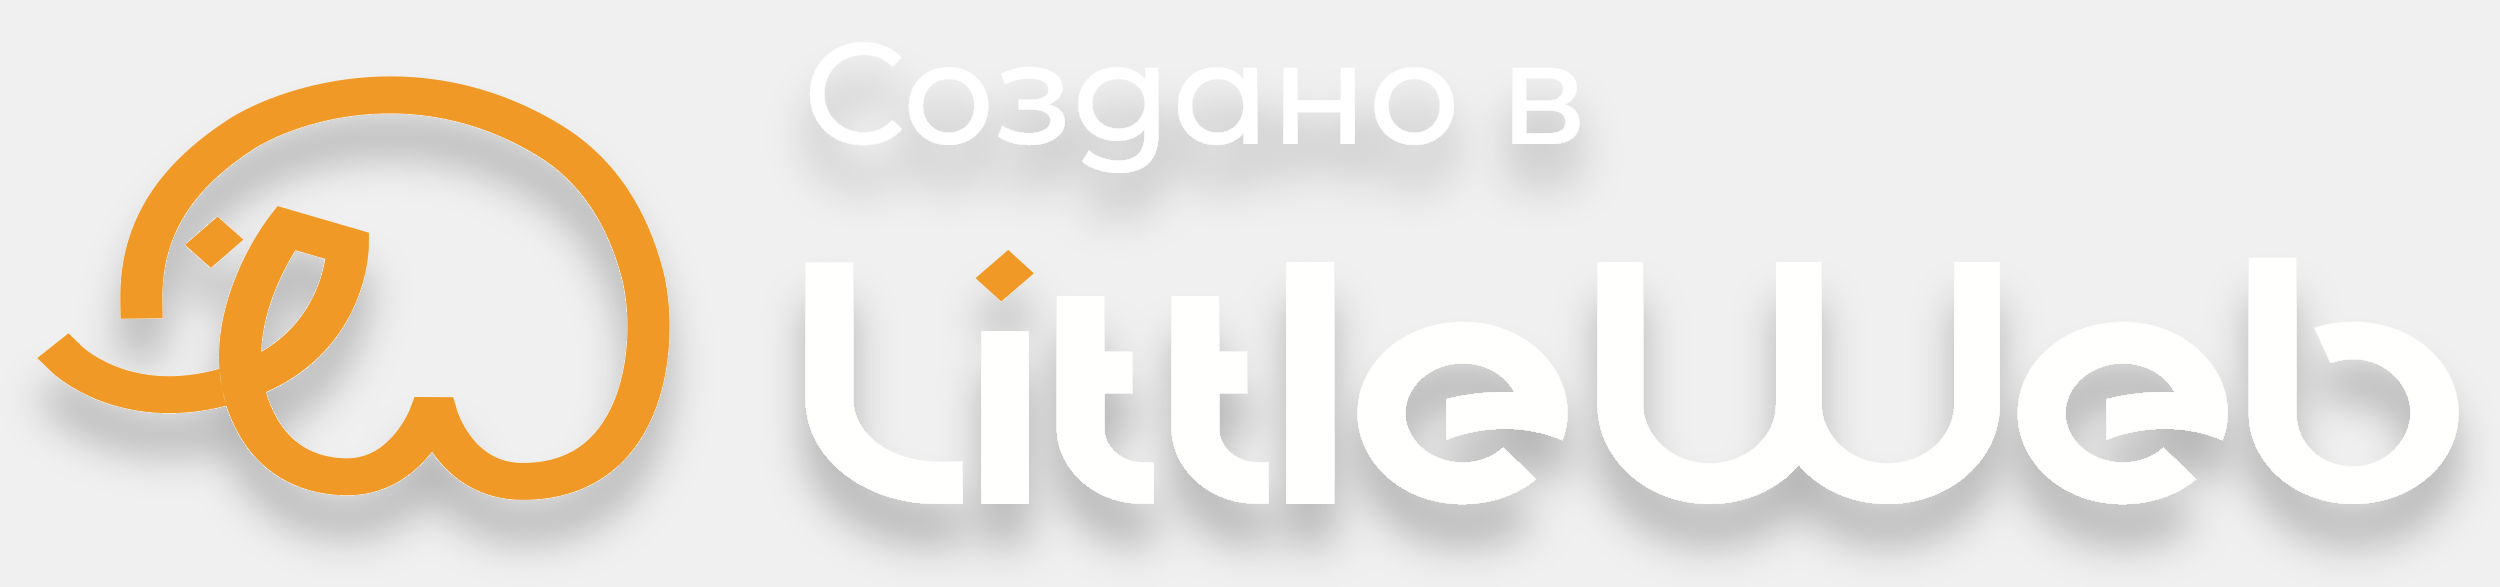
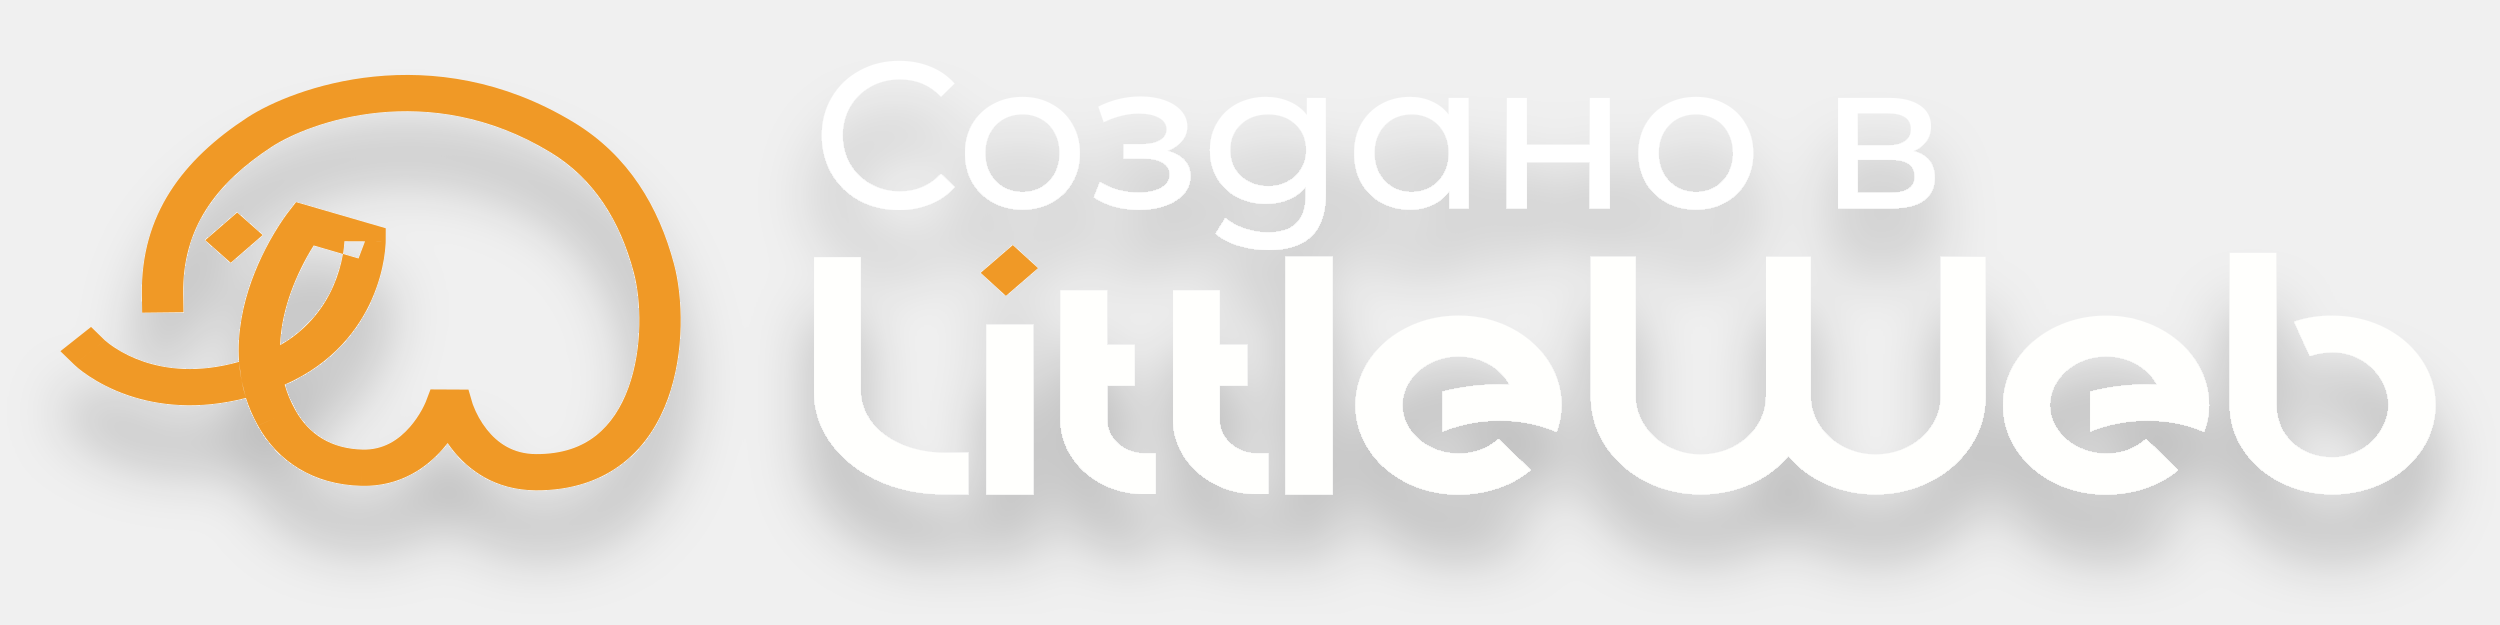
- <svg xmlns="http://www.w3.org/2000/svg" width="243" height="57" fill="none">
+ <svg xmlns="http://www.w3.org/2000/svg" width="168" height="42" fill="none">
  <g filter="url(#a)">
-     <path d="M223.203 25.054v15.06c0 3.089 2.387 5.208 5.558 5.208 3.222 0 5.557-2.619 5.557-5.207 0-2.558-2.233-5.207-5.557-5.207-.802 0-1.552.136-2.234.363a169.39 169.39 0 0 1-1.551-3.39c1.176-.409 2.421-.606 3.785-.606 5.864 0 10.211 4.072 10.211 8.84 0 4.98-4.654 8.87-10.211 8.87-5.643 0-10.178-3.936-10.178-8.87v-15.06h4.62ZM206.317 31.275c.801 0 1.517.06 2.199.197l.375.06c.119.031.273.061.375.107 4.194 1.074 7.262 4.465 7.262 8.506 0 .242-.034.47-.034.712a7.252 7.252 0 0 1-.46 1.922c-1.705-.742-3.597-1.105-5.609-1.105s-3.904.363-5.677 1.075v-3.936a22.679 22.679 0 0 1 5.643-.711c.341 0 .648.03.989.03-.716-1.438-2.54-2.815-5.063-2.815-3.069 0-5.558 2.18-5.558 4.843 0 2.695 2.574 4.799 5.558 4.799 1.551 0 2.881-.47 3.972-1.438l3.171 3.057C211.687 48.062 209.181 49 206.3 49c-5.746 0-10.178-4.026-10.178-8.84 0-4.964 4.552-8.885 10.195-8.885ZM155.274 25.463h4.433v13.834c0 3.058 2.796 5.737 6.461 5.737 3.597 0 6.461-2.543 6.461-5.737V25.463h4.432v13.834c0 3.058 2.762 5.737 6.427 5.737 3.598 0 6.462-2.543 6.462-5.737V25.463h4.432v13.834c0 5.434-4.944 9.688-10.894 9.688-3.528 0-6.648-1.453-8.643-3.815-2.028 2.377-5.148 3.815-8.677 3.815-6.035 0-10.894-4.314-10.894-9.688V25.463ZM142.15 31.275c.801 0 1.517.06 2.199.197l.375.06c.119.031.273.061.375.107 4.194 1.074 7.262 4.465 7.262 8.506 0 .242-.034.47-.034.712a7.252 7.252 0 0 1-.46 1.922c-1.705-.742-3.597-1.105-5.609-1.105s-3.904.363-5.677 1.075v-3.936a22.679 22.679 0 0 1 5.643-.711c.341 0 .648.03.989.03-.716-1.438-2.54-2.815-5.063-2.815-3.069 0-5.558 2.18-5.558 4.843 0 2.695 2.574 4.799 5.558 4.799 1.551 0 2.881-.47 3.972-1.438l3.171 3.057c-1.773 1.484-4.279 2.422-7.16 2.422-5.746 0-10.178-4.026-10.178-8.84 0-4.964 4.552-8.885 10.195-8.885ZM125.021 48.985V25.463h4.655v23.522h-4.655ZM113.875 28.779h4.62v5.403h2.728v4.026h-2.728v3.467c0 1.786 1.671 3.254 3.665 3.254h1.142v4.026h-1.142c-4.586 0-8.285-3.36-8.285-7.386v-12.79ZM102.718 28.779h4.62v5.403h2.727v4.026h-2.727v3.467c0 1.786 1.67 3.254 3.665 3.254h1.142v4.026h-1.142c-4.586 0-8.285-3.36-8.285-7.386v-12.79ZM100.007 32.183v16.801h-4.62V32.183h4.62Z" fill="#FFFFFD" />
-     <path fill-rule="evenodd" clip-rule="evenodd" d="m100.494 26.569-3.181 2.745-2.496-2.279 3.181-2.745 2.496 2.279Z" fill="#F09926" />
-     <path d="M78.307 25.493h4.62v13.199c0 3.663 3.75 6.175 8.404 6.175h2.233v4.102h-2.54c-7.04 0-12.717-4.495-12.717-10.08V25.493Z" fill="#FFFFFD" />
-     <path fill-rule="evenodd" clip-rule="evenodd" d="M54.487 12.122c-14.078-8.534-27.881-3.395-32.351-.473l1.222 1.44-1.223-1.44c-6.372 4.164-10.556 9.61-10.439 17.538l.027 1.795 4.09-.046-.026-1.795c-.096-6.522 3.215-10.969 8.793-14.613 3.612-2.362 15.44-6.813 27.582.548l.002.001.002.001c4.312 2.603 6.91 6.784 8.272 11.913v.003c.729 2.723.91 7.456-.523 11.415-.71 1.96-1.773 3.611-3.226 4.758-1.412 1.114-3.305 1.843-5.936 1.83-2.315-.012-3.84-1.13-4.882-2.442a9.083 9.083 0 0 1-1.366-2.433 4.436 4.436 0 0 1-.052-.149l-.009-.029v-.002l-.389-1.336-3.761-.019-.468 1.228v.002l-.012.029c-.013.03-.033.079-.063.145a9.848 9.848 0 0 1-1.51 2.338c-1.118 1.273-2.627 2.274-4.673 2.222h-.003c-3.074-.074-5.318-1.472-6.69-3.953l-.002-.002-.001-.003a11.634 11.634 0 0 1-1.03-2.48c4.857-2.14 7.368-5.572 8.645-8.479a16.842 16.842 0 0 0 1.186-3.962c.086-.513.13-.935.154-1.236a9.562 9.562 0 0 0 .025-.465v-.051s0-.002-2.045-.01l2.045.008.007-1.3-8.885-2.59-.869 1.127 1.688 1.001a260.042 260.042 0 0 0-1.688-1l-.001.001-.003.004-.008.01-.023.03-.078.105a25.088 25.088 0 0 0-1.147 1.747 27.718 27.718 0 0 0-2.274 4.773c-.825 2.288-1.452 5.078-1.245 8.031-4.112 1.166-7.288.715-9.477-.027a12.612 12.612 0 0 1-2.927-1.424 8.94 8.94 0 0 1-.875-.661 1.629 1.629 0 0 1-.025-.024H8.02v-.002l-1.362-1.323L3.62 34.8l1.37 1.332 1.52-1.202a156.89 156.89 0 0 0-1.518 1.204l.002.002.004.004.01.01.028.025.085.078c.07.063.166.146.287.246.243.2.59.466 1.04.766a16.887 16.887 0 0 0 3.925 1.912c2.904.985 6.845 1.488 11.632.252.292.913.683 1.828 1.189 2.737 1.963 3.547 5.49 5.856 10.255 5.972l.059-1.794-.056 1.794c3.884.098 6.502-1.88 8.03-3.62.182-.21.352-.417.51-.622.158.233.332.47.52.708 1.49 1.878 4.105 3.96 8.217 3.982 3.61.018 6.497-1.016 8.695-2.751 2.158-1.703 3.537-3.986 4.39-6.34 1.69-4.667 1.477-10.069.607-13.322-1.502-5.653-4.503-10.772-9.935-14.052ZM23.195 42.167l-.001-.002 1.84-.784-1.838.788-.001-.002ZM6.51 34.931c1.519-1.203 1.518-1.204 1.517-1.204l.002.001-1.519 1.203Zm15.496 4.499a15.19 15.19 0 0 1-.68-3.573l.238 1.834.442 1.739Zm3.38-5.222c2.834-1.627 4.402-3.858 5.284-5.866.539-1.226.814-2.354.953-3.176l-2.908-.848c-.078.126-.161.26-.247.404a24.367 24.367 0 0 0-1.997 4.187c-.585 1.625-1.018 3.43-1.084 5.299Zm-4.89-8.173 3.163-2.744-2.518-2.234-3.162 2.744 2.517 2.234Z" fill="#F09926" />
-     <path d="M83.908 14.112c-.98 0-1.867-.215-2.66-.644a4.87 4.87 0 0 1-1.848-1.792c-.448-.765-.672-1.624-.672-2.576s.224-1.806.672-2.562a4.713 4.713 0 0 1 1.862-1.792c.793-.439 1.68-.658 2.66-.658.765 0 1.465.13 2.1.392a4.23 4.23 0 0 1 1.624 1.134l-.91.882c-.737-.775-1.657-1.162-2.758-1.162-.728 0-1.386.163-1.974.49-.588.327-1.05.78-1.386 1.358a3.784 3.784 0 0 0-.49 1.918c0 .71.163 1.353.49 1.932a3.62 3.62 0 0 0 1.386 1.344c.588.327 1.246.49 1.974.49 1.092 0 2.011-.392 2.758-1.176l.91.882a4.343 4.343 0 0 1-1.638 1.148 5.465 5.465 0 0 1-2.1.392Zm8.306-.028c-.737 0-1.4-.163-1.988-.49a3.62 3.62 0 0 1-1.386-1.344c-.326-.579-.49-1.232-.49-1.96s.164-1.377.49-1.946A3.49 3.49 0 0 1 90.226 7c.588-.327 1.251-.49 1.988-.49.738 0 1.396.163 1.974.49a3.397 3.397 0 0 1 1.372 1.344c.336.57.504 1.218.504 1.946s-.168 1.381-.504 1.96a3.519 3.519 0 0 1-1.372 1.344c-.578.327-1.236.49-1.974.49Zm0-1.176c.476 0 .901-.107 1.274-.322a2.37 2.37 0 0 0 .896-.924c.215-.401.322-.859.322-1.372 0-.513-.107-.966-.322-1.358a2.251 2.251 0 0 0-.896-.924 2.51 2.51 0 0 0-1.274-.322c-.476 0-.905.107-1.288.322a2.372 2.372 0 0 0-.896.924c-.214.392-.322.845-.322 1.358 0 .513.108.97.322 1.372.224.392.523.7.896.924.383.215.812.322 1.288.322Zm9.727-2.772c.495.13.877.34 1.148.63.271.29.406.649.406 1.078 0 .439-.149.83-.448 1.176-.299.336-.714.602-1.246.798-.523.187-1.111.28-1.764.28-.55 0-1.092-.07-1.624-.21a5.04 5.04 0 0 1-1.4-.63l.406-1.022c.355.224.76.401 1.218.532.457.121.92.182 1.386.182.635 0 1.139-.107 1.512-.322.383-.224.574-.523.574-.896 0-.345-.154-.611-.462-.798-.299-.187-.723-.28-1.274-.28h-1.358v-.966h1.26c.504 0 .901-.089 1.19-.266.289-.177.434-.42.434-.728 0-.336-.173-.597-.518-.784-.336-.187-.793-.28-1.372-.28-.737 0-1.517.191-2.338.574l-.364-1.036a6.224 6.224 0 0 1 2.842-.686c.597 0 1.134.084 1.61.252.476.168.849.406 1.12.714.271.308.406.658.406 1.05 0 .364-.121.69-.364.98-.243.29-.569.509-.98.658Zm10.653-3.556v6.412c0 1.297-.322 2.254-.966 2.87-.644.625-1.605.938-2.884.938-.7 0-1.367-.098-2.002-.294-.634-.187-1.148-.457-1.54-.812l.644-1.036c.346.299.77.532 1.274.7a4.817 4.817 0 0 0 1.582.266c.868 0 1.508-.205 1.918-.616.42-.41.63-1.036.63-1.876v-.588a3.02 3.02 0 0 1-1.176.868c-.457.187-.956.28-1.498.28a4.15 4.15 0 0 1-1.932-.448 3.467 3.467 0 0 1-1.344-1.274c-.326-.55-.49-1.176-.49-1.876s.164-1.32.49-1.862c.327-.55.775-.975 1.344-1.274a4.151 4.151 0 0 1 1.932-.448c.56 0 1.078.103 1.554.308.486.205.882.509 1.19.91V6.58h1.274Zm-3.864 5.936c.486 0 .92-.103 1.302-.308a2.23 2.23 0 0 0 .91-.854c.224-.373.336-.793.336-1.26 0-.719-.238-1.297-.714-1.736-.476-.448-1.087-.672-1.834-.672-.756 0-1.372.224-1.848.672-.476.439-.714 1.017-.714 1.736 0 .467.108.887.322 1.26.224.364.528.649.91.854.392.205.836.308 1.33.308Zm13.46-5.936V14h-1.288v-1.176c-.299.41-.677.723-1.134.938a3.511 3.511 0 0 1-1.512.322c-.719 0-1.363-.159-1.932-.476a3.477 3.477 0 0 1-1.344-1.33c-.317-.579-.476-1.241-.476-1.988 0-.747.159-1.405.476-1.974a3.477 3.477 0 0 1 1.344-1.33c.569-.317 1.213-.476 1.932-.476.532 0 1.022.103 1.47.308.448.196.821.49 1.12.882V6.58h1.344Zm-3.822 6.328c.467 0 .891-.107 1.274-.322.383-.224.681-.532.896-.924a2.86 2.86 0 0 0 .322-1.372c0-.513-.107-.966-.322-1.358a2.25 2.25 0 0 0-.896-.924 2.559 2.559 0 0 0-1.274-.322c-.476 0-.905.107-1.288.322a2.375 2.375 0 0 0-.896.924c-.215.392-.322.845-.322 1.358 0 .513.107.97.322 1.372.224.392.523.7.896.924.383.215.812.322 1.288.322Zm6.393-6.328h1.344v3.15h4.228V6.58h1.344V14h-1.344v-3.108h-4.228V14h-1.344V6.58Zm12.707 7.504c-.737 0-1.4-.163-1.988-.49a3.62 3.62 0 0 1-1.386-1.344c-.326-.579-.49-1.232-.49-1.96s.164-1.377.49-1.946A3.49 3.49 0 0 1 135.48 7c.588-.327 1.251-.49 1.988-.49.738 0 1.396.163 1.974.49a3.392 3.392 0 0 1 1.372 1.344c.336.57.504 1.218.504 1.946s-.168 1.381-.504 1.96a3.514 3.514 0 0 1-1.372 1.344c-.578.327-1.236.49-1.974.49Zm0-1.176c.476 0 .901-.107 1.274-.322.383-.224.682-.532.896-.924a2.86 2.86 0 0 0 .322-1.372c0-.513-.107-.966-.322-1.358a2.245 2.245 0 0 0-.896-.924 2.508 2.508 0 0 0-1.274-.322c-.476 0-.905.107-1.288.322a2.375 2.375 0 0 0-.896.924c-.214.392-.322.845-.322 1.358 0 .513.108.97.322 1.372.224.392.523.7.896.924.383.215.812.322 1.288.322Zm14.605-2.758c.961.243 1.442.845 1.442 1.806 0 .653-.248 1.157-.742 1.512-.486.355-1.214.532-2.184.532h-3.57V6.58h3.444c.877 0 1.563.168 2.058.504.494.327.742.793.742 1.4 0 .392-.108.733-.322 1.022a1.94 1.94 0 0 1-.868.644Zm-3.738-.378h2.016c.513 0 .9-.093 1.162-.28.27-.187.406-.457.406-.812 0-.71-.523-1.064-1.568-1.064h-2.016v2.156Zm2.156 3.192c.56 0 .98-.089 1.26-.266.28-.177.42-.453.42-.826 0-.383-.131-.667-.392-.854-.252-.187-.654-.28-1.204-.28h-2.24v2.226h2.156Z" fill="#fff" />
+     <path d="M152.971 16.99v10.214c0 2.094 1.619 3.531 3.769 3.531 2.185 0 3.769-1.775 3.769-3.53 0-1.735-1.515-3.532-3.769-3.532-.543 0-1.052.093-1.515.247-.208-.432-.924-2.002-1.052-2.3a7.721 7.721 0 0 1 2.567-.41c3.977 0 6.925 2.76 6.925 5.994 0 3.378-3.156 6.016-6.925 6.016-3.827 0-6.902-2.67-6.902-6.016V16.991h3.133ZM141.521 21.21c.543 0 1.029.04 1.491.133l.255.041c.081.02.185.041.254.072 2.844.729 4.925 3.028 4.925 5.769 0 .164-.023.318-.023.482-.046.452-.15.893-.312 1.304-1.156-.503-2.439-.75-3.804-.75-1.364 0-2.647.247-3.85.73v-2.67a15.38 15.38 0 0 1 3.827-.482c.231 0 .439.02.671.02-.486-.974-1.723-1.909-3.434-1.909-2.081 0-3.769 1.479-3.769 3.285 0 1.827 1.746 3.254 3.769 3.254 1.052 0 1.954-.318 2.694-.975l2.15 2.074c-1.202 1.006-2.902 1.642-4.856 1.642-3.896 0-6.902-2.73-6.902-5.995 0-3.367 3.087-6.025 6.914-6.025ZM106.906 17.268h3.006v9.382c0 2.074 1.896 3.89 4.382 3.89 2.439 0 4.382-1.724 4.382-3.89v-9.382h3.006v9.382c0 2.074 1.872 3.89 4.358 3.89 2.439 0 4.382-1.724 4.382-3.89v-9.382h3.006v9.382c0 3.685-3.353 6.57-7.388 6.57-2.393 0-4.509-.986-5.861-2.587-1.376 1.612-3.492 2.587-5.885 2.587-4.093 0-7.388-2.926-7.388-6.57v-9.382ZM98.005 21.21c.544 0 1.03.04 1.492.133l.254.041c.081.02.185.041.254.072 2.845.729 4.926 3.028 4.926 5.769 0 .164-.024.318-.024.482-.046.452-.15.893-.312 1.304-1.156-.503-2.439-.75-3.803-.75-1.365 0-2.648.247-3.85.73v-2.67a15.375 15.375 0 0 1 3.827-.482c.231 0 .439.02.67.02-.485-.974-1.722-1.909-3.434-1.909-2.08 0-3.769 1.479-3.769 3.285 0 1.827 1.746 3.254 3.77 3.254 1.052 0 1.953-.318 2.693-.975.544.524 1.468 1.417 2.151 2.074-1.203 1.006-2.902 1.642-4.856 1.642-3.896 0-6.902-2.73-6.902-5.995 0-3.367 3.087-6.025 6.913-6.025ZM86.389 33.22V17.268h3.156V33.22h-3.156ZM78.828 19.517h3.133v3.664h1.85v2.73h-1.85v2.351c0 1.212 1.133 2.207 2.486 2.207h.775v2.73h-.775c-3.11 0-5.619-2.278-5.619-5.008v-8.674ZM71.264 19.517h3.133v3.664h1.85v2.73h-1.85v2.351c0 1.212 1.133 2.207 2.485 2.207h.775v2.73h-.775c-3.11 0-5.618-2.278-5.618-5.008v-8.674ZM69.424 21.825V33.22h-3.133V21.825h3.133Z" fill="#FFFFFD" />
+     <path fill-rule="evenodd" clip-rule="evenodd" d="m69.754 18.018-2.157 1.862-1.693-1.546 2.157-1.862 1.693 1.546Z" fill="#F09926" />
+     <path d="M54.707 17.289h3.133v8.95c0 2.485 2.544 4.189 5.7 4.189h1.514v2.782h-1.722c-4.775 0-8.625-3.05-8.625-6.837V17.29Z" fill="#FFFFFD" />
+     <path fill-rule="evenodd" clip-rule="evenodd" d="M38.555 8.221c-9.547-5.788-18.908-2.303-21.94-.32l.83.976-.83-.976c-4.32 2.823-7.159 6.517-7.08 11.893l.019 1.217 2.774-.031-.018-1.218c-.065-4.423 2.18-7.438 5.963-9.91 2.45-1.6 10.472-4.62 18.705.372l.002.001h.001c2.925 1.766 4.687 4.601 5.61 8.08v.001c.494 1.847.618 5.057-.355 7.742-.48 1.329-1.202 2.449-2.187 3.226-.958.756-2.242 1.25-4.026 1.242-1.57-.008-2.604-.766-3.31-1.657a6.155 6.155 0 0 1-.927-1.65 3.022 3.022 0 0 1-.035-.1l-.006-.02v-.001l-.264-.906-2.551-.013-.317.832v.002l-.009.02a5.844 5.844 0 0 1-.238.489 6.68 6.68 0 0 1-.83 1.194c-.757.864-1.78 1.542-3.168 1.507h-.001c-2.085-.05-3.607-.998-4.538-2.68v-.002l-.001-.002a7.885 7.885 0 0 1-.699-1.682c3.294-1.45 4.997-3.778 5.863-5.75.458-1.042.688-1.993.804-2.687a9.577 9.577 0 0 0 .12-1.082l.001-.071v-.034c0-.002 0-.002-1.386-.007l1.387.005.004-.882-6.025-1.756-.59.764 1.146.68-1.146-.68v.001l-.002.003-.005.006-.016.021a7.568 7.568 0 0 0-.235.327 18.801 18.801 0 0 0-2.139 4.166c-.559 1.551-.983 3.443-.843 5.446-2.79.791-4.943.485-6.428-.018a8.553 8.553 0 0 1-1.984-.966 6.105 6.105 0 0 1-.594-.448l-.017-.016-.001-.001-.924-.898-2.06 1.63.93.904 1.03-.815c-1.03.816-1.03.816-1.029.817h.002l.002.004.007.006.02.018a4.627 4.627 0 0 0 .251.22c.165.134.4.316.706.518.608.405 1.5.904 2.661 1.298 1.97.667 4.642 1.008 7.889.17.198.62.463 1.24.806 1.857 1.332 2.405 3.724 3.971 6.956 4.05l.039-1.217-.04 1.217c2.635.066 4.411-1.275 5.447-2.456.124-.141.24-.282.346-.421.108.158.225.319.353.48 1.01 1.274 2.784 2.686 5.573 2.7 2.447.012 4.405-.689 5.896-1.865 1.464-1.155 2.399-2.704 2.977-4.3 1.146-3.165 1.002-6.828.412-9.034-1.018-3.834-3.054-7.306-6.738-9.53ZM17.334 28.597v-.002l1.247-.531-1.246.534-.001-.001ZM6.019 23.689c1.03-.816 1.03-.816 1.029-.817v.002l-1.03.815Zm10.509 3.051a10.303 10.303 0 0 1-.461-2.423l.161 1.244.3 1.18Zm6.521-9.673.002-.011a7.382 7.382 0 0 0 .091-.811v-.012l.001-.022v-.001l1.388.006-.438 1.155-1.044-.304Zm0 0a9.23 9.23 0 0 1-.646 2.154 8.41 8.41 0 0 1-3.582 3.978c.044-1.267.338-2.492.735-3.593a16.511 16.511 0 0 1 1.522-3.114l1.971.575Zm-7.545.589 2.144-1.86-1.707-1.515-2.145 1.86 1.708 1.515Z" fill="#F09926" />
+     <path d="M60.408 14.112c-.98 0-1.867-.215-2.66-.644a4.87 4.87 0 0 1-1.848-1.792c-.448-.765-.672-1.624-.672-2.576s.224-1.806.672-2.562a4.713 4.713 0 0 1 1.862-1.792c.793-.439 1.68-.658 2.66-.658.765 0 1.465.13 2.1.392a4.23 4.23 0 0 1 1.624 1.134l-.91.882c-.737-.775-1.657-1.162-2.758-1.162-.728 0-1.386.163-1.974.49-.588.327-1.05.78-1.386 1.358a3.784 3.784 0 0 0-.49 1.918c0 .71.163 1.353.49 1.932a3.62 3.62 0 0 0 1.386 1.344c.588.327 1.246.49 1.974.49 1.092 0 2.011-.392 2.758-1.176l.91.882a4.343 4.343 0 0 1-1.638 1.148 5.465 5.465 0 0 1-2.1.392Zm8.306-.028c-.737 0-1.4-.163-1.988-.49a3.62 3.62 0 0 1-1.386-1.344c-.326-.579-.49-1.232-.49-1.96s.164-1.377.49-1.946A3.49 3.49 0 0 1 66.726 7c.588-.327 1.251-.49 1.988-.49.738 0 1.396.163 1.974.49a3.397 3.397 0 0 1 1.372 1.344c.336.57.504 1.218.504 1.946s-.168 1.381-.504 1.96a3.519 3.519 0 0 1-1.372 1.344c-.578.327-1.236.49-1.974.49Zm0-1.176c.476 0 .901-.107 1.274-.322a2.37 2.37 0 0 0 .896-.924c.215-.401.322-.859.322-1.372 0-.513-.107-.966-.322-1.358a2.251 2.251 0 0 0-.896-.924 2.51 2.51 0 0 0-1.274-.322c-.476 0-.905.107-1.288.322a2.372 2.372 0 0 0-.896.924c-.214.392-.322.845-.322 1.358 0 .513.108.97.322 1.372.224.392.523.7.896.924.383.215.812.322 1.288.322Zm9.727-2.772c.495.13.877.34 1.148.63.27.29.406.649.406 1.078 0 .439-.15.83-.448 1.176-.299.336-.714.602-1.246.798-.523.187-1.11.28-1.764.28-.55 0-1.092-.07-1.624-.21a5.04 5.04 0 0 1-1.4-.63l.406-1.022c.355.224.76.401 1.218.532.457.121.92.182 1.386.182.635 0 1.139-.107 1.512-.322.383-.224.574-.523.574-.896 0-.345-.154-.611-.462-.798-.299-.187-.723-.28-1.274-.28h-1.358v-.966h1.26c.504 0 .9-.089 1.19-.266.29-.177.434-.42.434-.728 0-.336-.173-.597-.518-.784-.336-.187-.793-.28-1.372-.28-.737 0-1.517.191-2.338.574l-.364-1.036a6.224 6.224 0 0 1 2.842-.686c.597 0 1.134.084 1.61.252.476.168.85.406 1.12.714.27.308.406.658.406 1.05 0 .364-.121.69-.364.98-.243.29-.57.509-.98.658ZM89.094 6.58v6.412c0 1.297-.322 2.254-.966 2.87-.644.625-1.605.938-2.884.938-.7 0-1.367-.098-2.002-.294-.634-.187-1.148-.457-1.54-.812l.644-1.036c.346.299.77.532 1.274.7.514.177 1.041.266 1.582.266.868 0 1.508-.205 1.918-.616.42-.41.63-1.036.63-1.876v-.588c-.317.383-.709.672-1.176.868-.457.187-.956.28-1.498.28a4.15 4.15 0 0 1-1.932-.448A3.463 3.463 0 0 1 81.8 11.97c-.326-.55-.49-1.176-.49-1.876s.164-1.32.49-1.862c.327-.55.775-.975 1.344-1.274a4.15 4.15 0 0 1 1.932-.448c.56 0 1.078.103 1.554.308.486.205.882.509 1.19.91V6.58h1.274Zm-3.864 5.936c.486 0 .92-.103 1.302-.308.392-.205.696-.49.91-.854.224-.373.336-.793.336-1.26 0-.719-.238-1.297-.714-1.736-.476-.448-1.087-.672-1.834-.672-.756 0-1.372.224-1.848.672-.476.439-.714 1.017-.714 1.736 0 .467.108.887.322 1.26.224.364.528.649.91.854.392.205.836.308 1.33.308ZM98.69 6.58V14h-1.288v-1.176a2.91 2.91 0 0 1-1.134.938 3.513 3.513 0 0 1-1.512.322c-.719 0-1.363-.159-1.932-.476a3.473 3.473 0 0 1-1.344-1.33c-.317-.579-.476-1.241-.476-1.988 0-.747.159-1.405.476-1.974a3.473 3.473 0 0 1 1.344-1.33c.57-.317 1.213-.476 1.932-.476.532 0 1.022.103 1.47.308.448.196.821.49 1.12.882V6.58h1.344Zm-3.822 6.328c.467 0 .891-.107 1.274-.322.383-.224.681-.532.896-.924.215-.401.322-.859.322-1.372 0-.513-.107-.966-.322-1.358a2.25 2.25 0 0 0-.896-.924 2.559 2.559 0 0 0-1.274-.322c-.476 0-.905.107-1.288.322a2.372 2.372 0 0 0-.896.924c-.215.392-.322.845-.322 1.358 0 .513.107.97.322 1.372.224.392.523.7.896.924.383.215.812.322 1.288.322Zm6.393-6.328h1.344v3.15h4.228V6.58h1.344V14h-1.344v-3.108h-4.228V14h-1.344V6.58Zm12.707 7.504c-.737 0-1.4-.163-1.988-.49a3.62 3.62 0 0 1-1.386-1.344c-.326-.579-.49-1.232-.49-1.96s.164-1.377.49-1.946A3.49 3.49 0 0 1 111.98 7c.588-.327 1.251-.49 1.988-.49.738 0 1.396.163 1.974.49a3.392 3.392 0 0 1 1.372 1.344c.336.57.504 1.218.504 1.946s-.168 1.381-.504 1.96a3.514 3.514 0 0 1-1.372 1.344c-.578.327-1.236.49-1.974.49Zm0-1.176c.476 0 .901-.107 1.274-.322.383-.224.682-.532.896-.924a2.86 2.86 0 0 0 .322-1.372c0-.513-.107-.966-.322-1.358a2.245 2.245 0 0 0-.896-.924 2.508 2.508 0 0 0-1.274-.322c-.476 0-.905.107-1.288.322a2.375 2.375 0 0 0-.896.924c-.214.392-.322.845-.322 1.358 0 .513.108.97.322 1.372.224.392.523.7.896.924.383.215.812.322 1.288.322Zm14.605-2.758c.961.243 1.442.845 1.442 1.806 0 .653-.248 1.157-.742 1.512-.486.355-1.214.532-2.184.532h-3.57V6.58h3.444c.877 0 1.563.168 2.058.504.494.327.742.793.742 1.4 0 .392-.108.733-.322 1.022a1.94 1.94 0 0 1-.868.644Zm-3.738-.378h2.016c.513 0 .9-.093 1.162-.28.27-.187.406-.457.406-.812 0-.71-.523-1.064-1.568-1.064h-2.016v2.156Zm2.156 3.192c.56 0 .98-.089 1.26-.266.28-.177.42-.453.42-.826 0-.383-.131-.667-.392-.854-.252-.187-.654-.28-1.204-.28h-2.24v2.226h2.156Z" fill="#fff" />
  </g>
  <defs>
-     <filter id="a" x="-.379" y="4.088" width="243.351" height="52.912" filterUnits="userSpaceOnUse" color-interpolation-filters="sRGB">
+     <filter id="a" x=".059" y="4.088" width="167.607" height="37.142" filterUnits="userSpaceOnUse" color-interpolation-filters="sRGB">
      <feFlood flood-opacity="0" result="BackgroundImageFix" />
      <feColorMatrix in="SourceAlpha" values="0 0 0 0 0 0 0 0 0 0 0 0 0 0 0 0 0 0 127 0" result="hardAlpha" />
      <feOffset dy="4" />
      <feGaussianBlur stdDeviation="2" />
      <feComposite in2="hardAlpha" operator="out" />
      <feColorMatrix values="0 0 0 0 0 0 0 0 0 0 0 0 0 0 0 0 0 0 0.25 0" />
      <feBlend in2="BackgroundImageFix" result="effect1_dropShadow_298_375" />
      <feBlend in="SourceGraphic" in2="effect1_dropShadow_298_375" result="shape" />
    </filter>
  </defs>
</svg>
